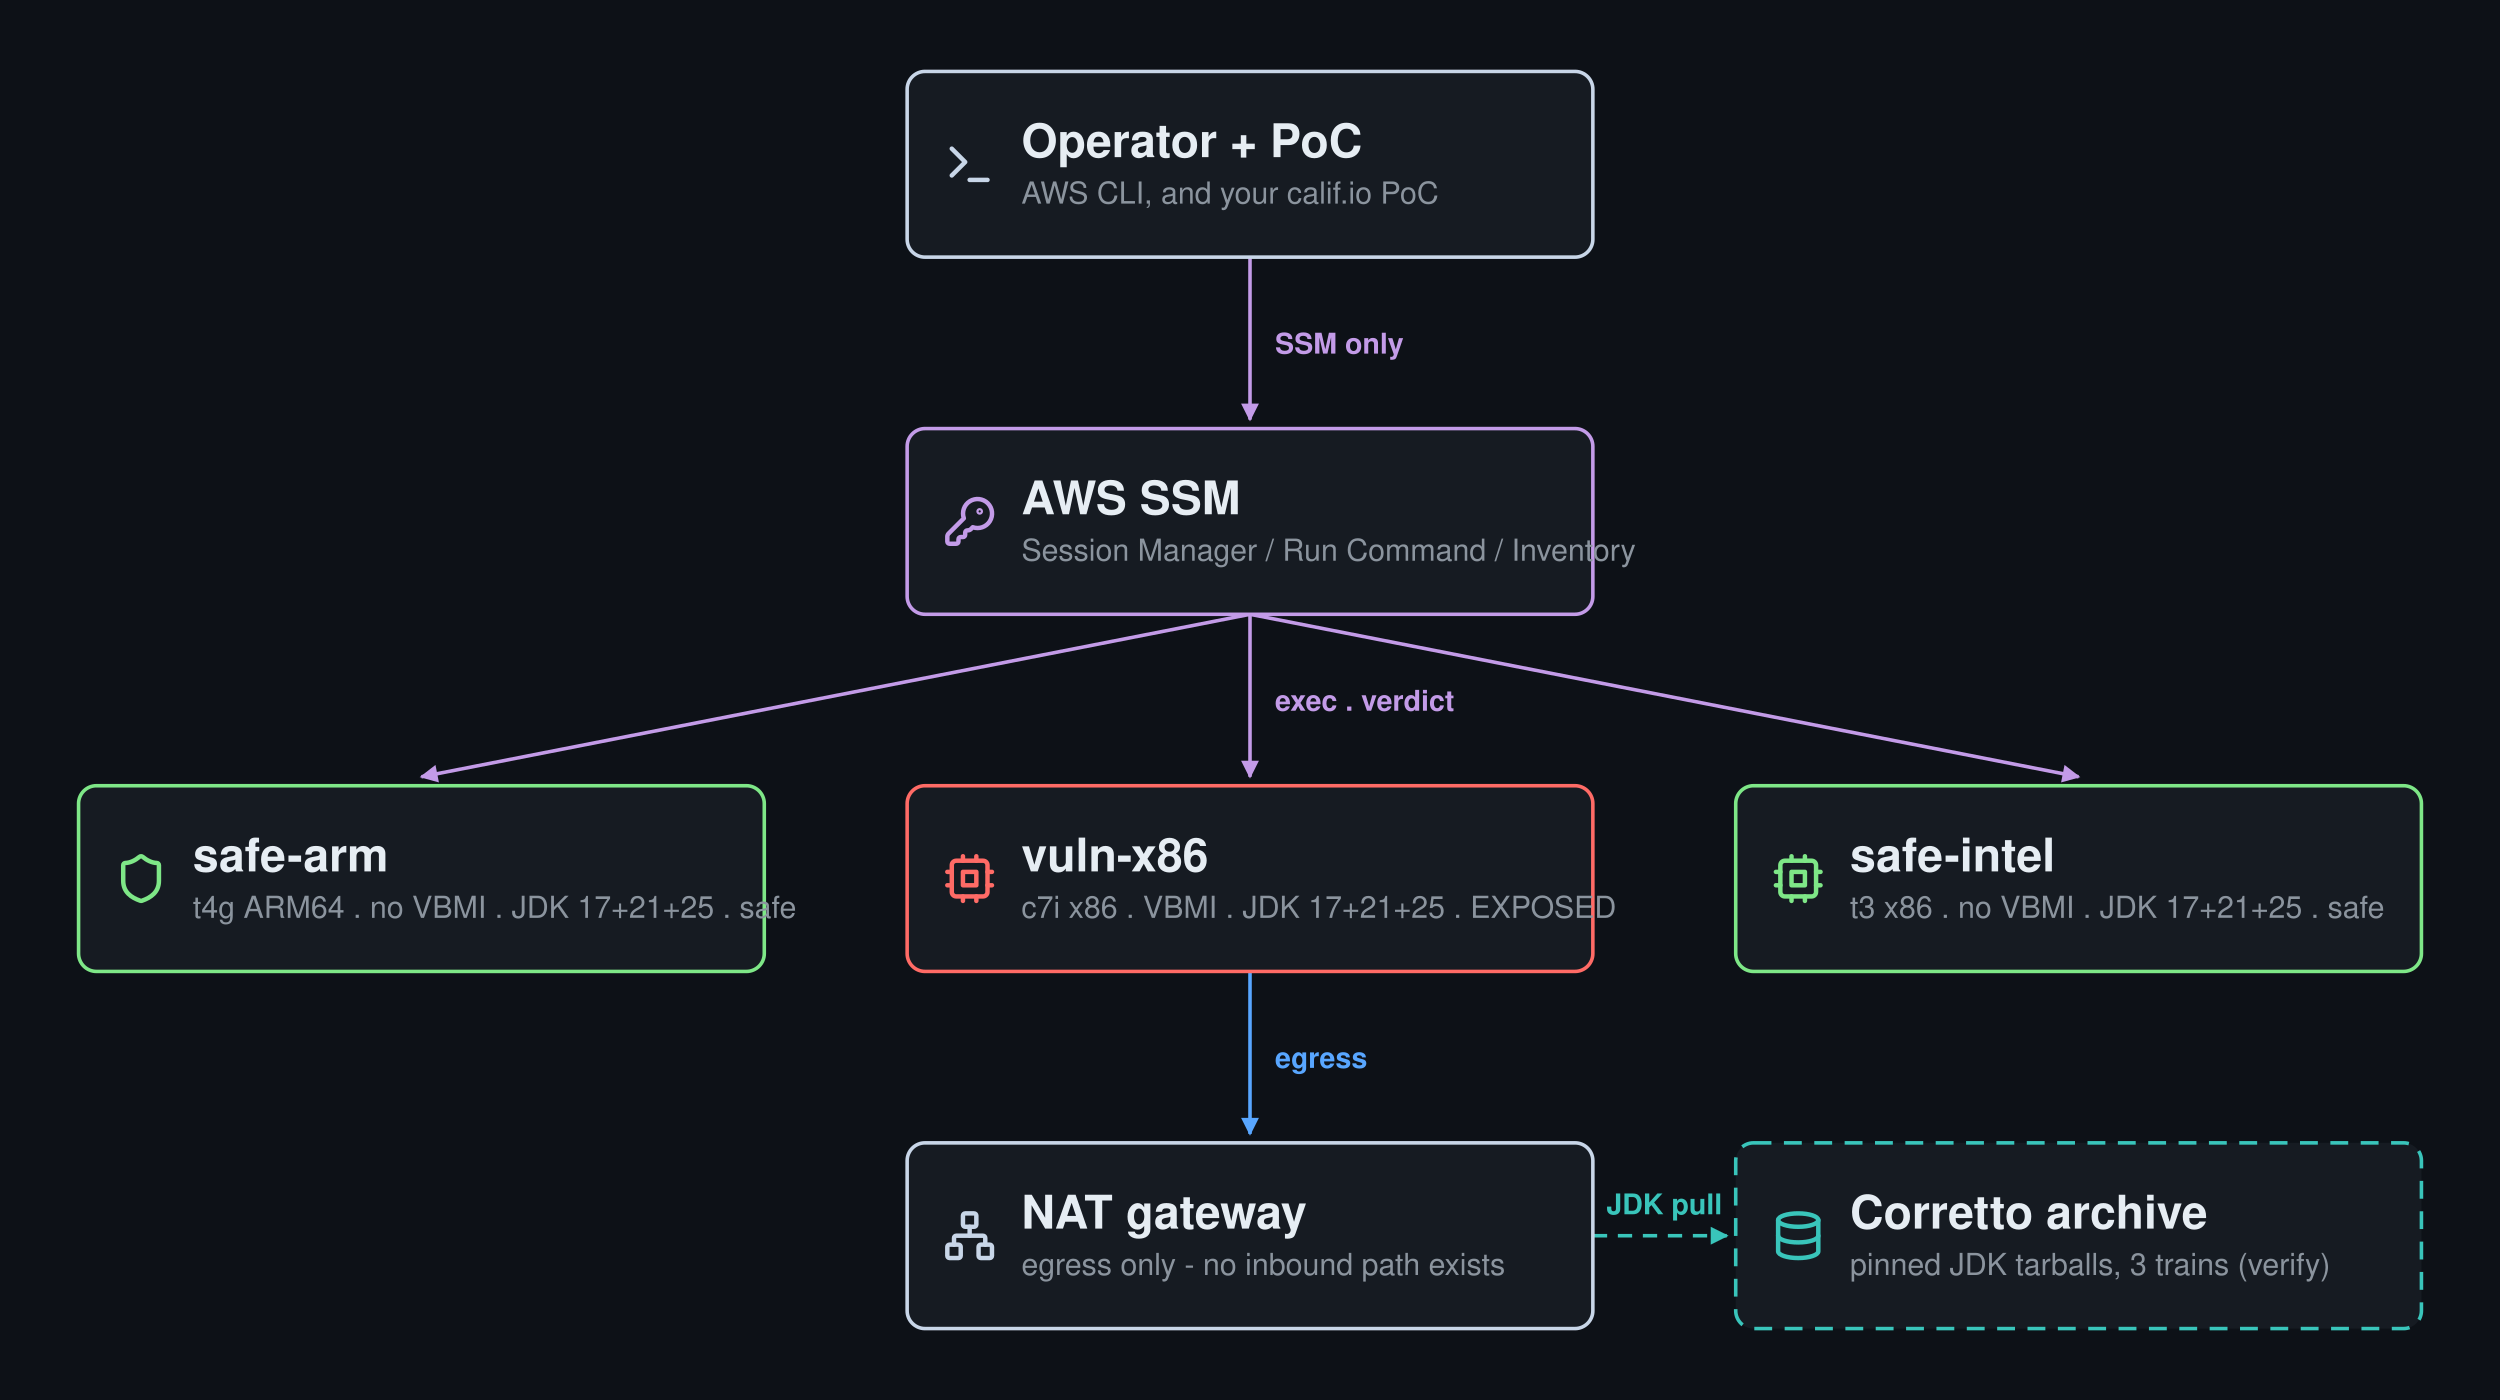
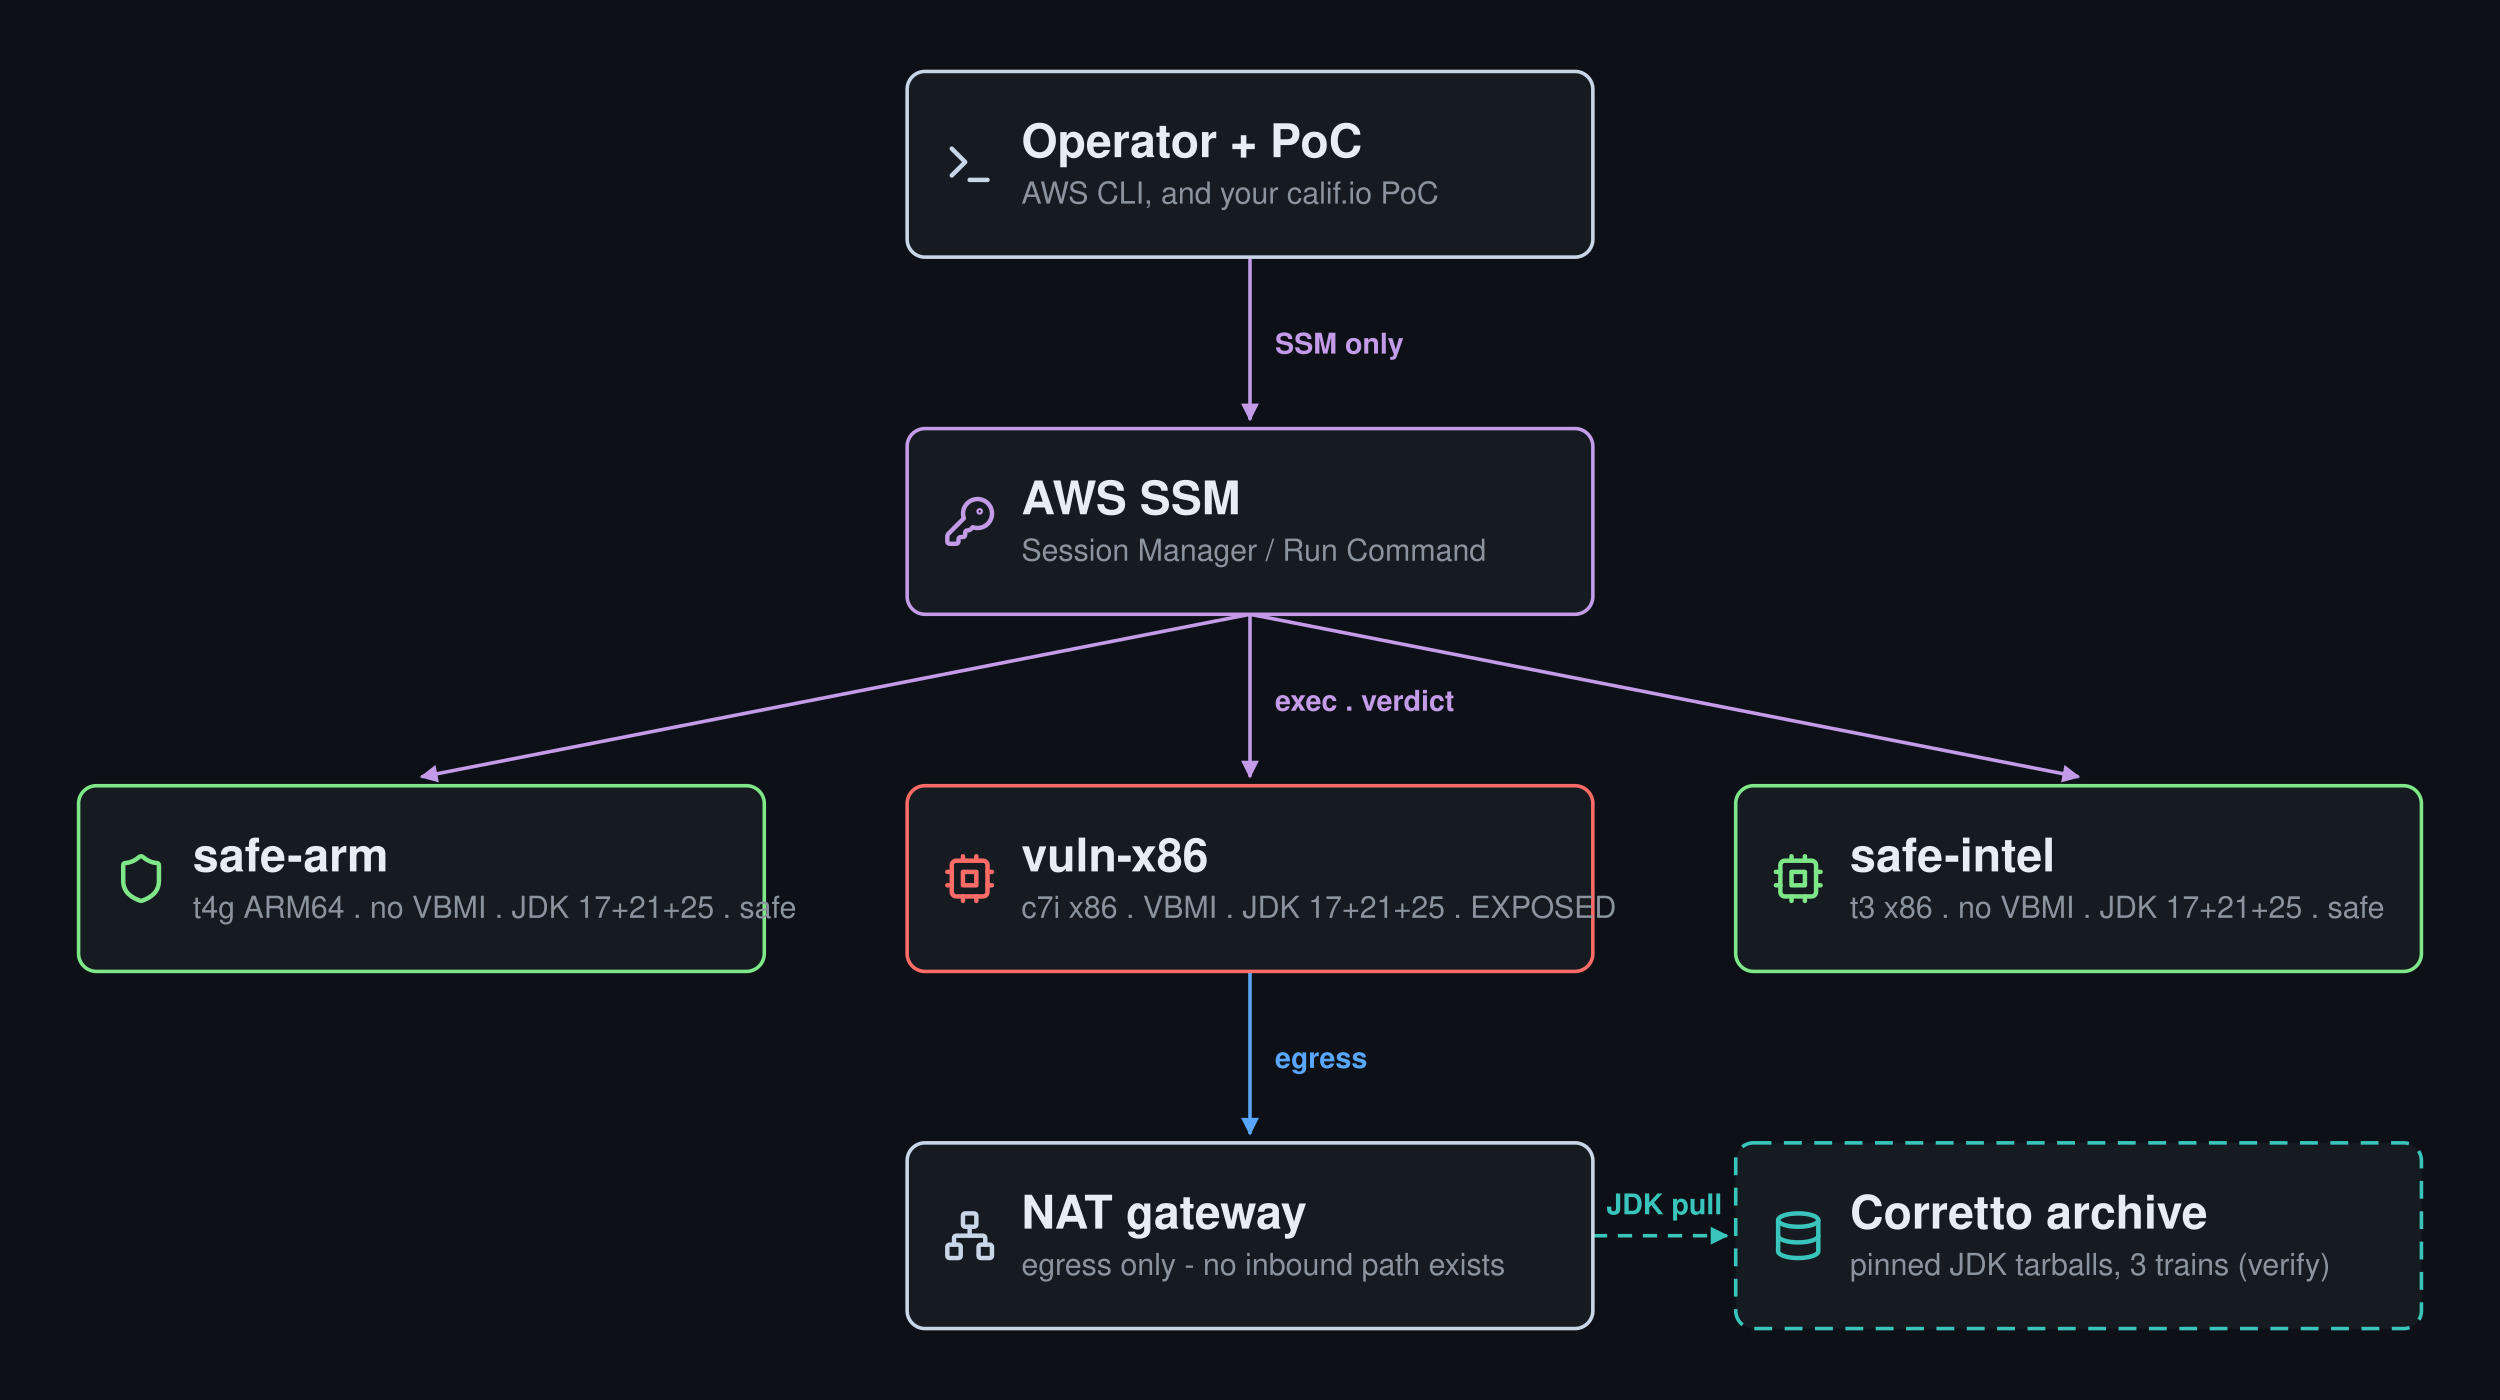
- <svg xmlns="http://www.w3.org/2000/svg" width="1400" height="784" viewBox="0 0 1400 784" role="img" aria-label="The operator, running the AWS CLI and the public calif.io proof of concept, reaches the lab only through AWS SSM - Session Manager, Run Command and Inventory - because the nodes have no inbound network path. SSM drives three nodes in private subnets, and every node installs all three affected Java trains at once (Corretto 17.0.13, 21.0.13 and 25.0.5), so the detector must judge every installed JDK. One node is EXPOSED: vuln-x86, a c7i x86 instance with the AVX-512 VBMI instruction the vulnerable intrinsic needs, so all three of its JDKs are exposed. The other two run the same three vulnerable JDKs but are immune because neither has AVX-512 VBMI: safe-arm, a t4g Graviton ARM64 instance, and safe-intel, a t3 x86 instance. There is no pre-patched node; patch.sh upgrades all three trains on a node live to flip it from EXPOSED to not exposed. The nodes egress through a NAT gateway to pull pinned JDK tarballs from the Amazon Corretto archive, and each publishes its verdict to SSM Inventory.">
+ <svg xmlns="http://www.w3.org/2000/svg" width="1400" height="784" viewBox="0 0 1400 784" role="img" aria-label="The operator, running the AWS CLI and the public calif.io proof of concept, reaches the lab only through AWS SSM - Session Manager and Run Command - because the nodes have no inbound network path. SSM drives three nodes in private subnets, and every node installs all three affected Java trains at once (Corretto 17.0.13, 21.0.13 and 25.0.5), so the detector must judge every installed JDK. One node is EXPOSED: vuln-x86, a c7i x86 instance with the AVX-512 VBMI instruction the vulnerable intrinsic needs, so all three of its JDKs are exposed. The other two run the same three vulnerable JDKs but are immune because neither has AVX-512 VBMI: safe-arm, a t4g Graviton ARM64 instance, and safe-intel, a t3 x86 instance. There is no pre-patched node; patch.sh upgrades all three trains on a node live to flip it from EXPOSED to not exposed. The nodes egress through a NAT gateway to pull pinned JDK tarballs from the Amazon Corretto archive.">
  <defs>
    <marker id="a_e_in" viewBox="0 0 10 10" refX="9" refY="5" markerWidth="5" markerHeight="5" orient="auto-start-reverse">
      <path d="M0,0 L10,5 L0,10 z" fill="#c39be8" />
    </marker>
    <marker id="a_e_vuln" viewBox="0 0 10 10" refX="9" refY="5" markerWidth="5" markerHeight="5" orient="auto-start-reverse">
      <path d="M0,0 L10,5 L0,10 z" fill="#c39be8" />
    </marker>
    <marker id="a_e_arm" viewBox="0 0 10 10" refX="9" refY="5" markerWidth="5" markerHeight="5" orient="auto-start-reverse">
      <path d="M0,0 L10,5 L0,10 z" fill="#c39be8" />
    </marker>
    <marker id="a_e_intel" viewBox="0 0 10 10" refX="9" refY="5" markerWidth="5" markerHeight="5" orient="auto-start-reverse">
      <path d="M0,0 L10,5 L0,10 z" fill="#c39be8" />
    </marker>
    <marker id="a_e_eg" viewBox="0 0 10 10" refX="9" refY="5" markerWidth="5" markerHeight="5" orient="auto-start-reverse">
      <path d="M0,0 L10,5 L0,10 z" fill="#58a6ff" />
    </marker>
    <marker id="a_e_dl" viewBox="0 0 10 10" refX="9" refY="5" markerWidth="5" markerHeight="5" orient="auto-start-reverse">
      <path d="M0,0 L10,5 L0,10 z" fill="#39c5bb" />
    </marker>
  </defs>
  <rect width="1400" height="784" fill="#0d1117" />
  <path d="M700.0,144 V235" fill="none" stroke="#c39be8" stroke-width="2" marker-end="url(#a_e_in)" />
  <text x="714.0" y="198.0" text-anchor="start" font-family="-apple-system, BlinkMacSystemFont, Segoe UI, Helvetica, Arial, sans-serif" font-size="16" font-weight="600" fill="#c39be8" stroke="#0d1117" stroke-width="6" paint-order="stroke">SSM only</text>
  <path d="M700.0,344 V435" fill="none" stroke="#c39be8" stroke-width="2" marker-end="url(#a_e_vuln)" />
  <text x="714.0" y="398.0" text-anchor="start" font-family="-apple-system, BlinkMacSystemFont, Segoe UI, Helvetica, Arial, sans-serif" font-size="16" font-weight="600" fill="#c39be8" stroke="#0d1117" stroke-width="6" paint-order="stroke">exec . verdict</text>
  <path d="M700.0,344 L236.0,435" fill="none" stroke="#c39be8" stroke-width="2" marker-end="url(#a_e_arm)" />
  <path d="M700.0,344 L1164.0,435" fill="none" stroke="#c39be8" stroke-width="2" marker-end="url(#a_e_intel)" />
  <path d="M700.0,544 V635" fill="none" stroke="#58a6ff" stroke-width="2" marker-end="url(#a_e_eg)" />
  <text x="714.0" y="598.0" text-anchor="start" font-family="-apple-system, BlinkMacSystemFont, Segoe UI, Helvetica, Arial, sans-serif" font-size="16" font-weight="600" fill="#58a6ff" stroke="#0d1117" stroke-width="6" paint-order="stroke">egress</text>
  <path d="M892,692.0 H967" fill="none" stroke="#39c5bb" stroke-width="2" stroke-dasharray="8 6" marker-end="url(#a_e_dl)" />
  <text x="932.0" y="680.0" text-anchor="middle" font-family="-apple-system, BlinkMacSystemFont, Segoe UI, Helvetica, Arial, sans-serif" font-size="16" font-weight="600" fill="#39c5bb" stroke="#0d1117" stroke-width="6" paint-order="stroke">JDK pull</text>
  <rect x="508" y="40" width="384" height="104" rx="10" ry="10" fill="#161b22" stroke="#c8d6e8" stroke-width="2" />
  <g transform="translate(528,77.0) scale(1.25)" fill="none" stroke="#c8d6e8" stroke-width="2" stroke-linecap="round" stroke-linejoin="round">
    <polyline points="4 17 10 11 4 5" />
    <line x1="12" x2="20" y1="19" y2="19" />
  </g>
  <text x="572.0" y="88.0" font-family="-apple-system, BlinkMacSystemFont, Segoe UI, Helvetica, Arial, sans-serif" font-size="26" font-weight="600" fill="#e6edf3">Operator + PoC</text>
  <text x="572.0" y="114.0" font-family="-apple-system, BlinkMacSystemFont, Segoe UI, Helvetica, Arial, sans-serif" font-size="17" fill="#8b949e">AWS CLI, and your calif.io PoC</text>
  <rect x="508" y="240" width="384" height="104" rx="10" ry="10" fill="#161b22" stroke="#c39be8" stroke-width="2" />
  <g transform="translate(528,277.0) scale(1.25)" fill="none" stroke="#c39be8" stroke-width="2" stroke-linecap="round" stroke-linejoin="round">
    <path d="M2.586 17.414A2 2 0 0 0 2 18.828V21a1 1 0 0 0 1 1h3a1 1 0 0 0 1-1v-1a1 1 0 0 1 1-1h1a1 1 0 0 0 1-1v-1a1 1 0 0 1 1-1h.172a2 2 0 0 0 1.414-.586l.814-.814a6.5 6.5 0 1 0-4-4z" />
    <circle cx="16.5" cy="7.5" r=".5" />
  </g>
  <text x="572.0" y="288.0" font-family="-apple-system, BlinkMacSystemFont, Segoe UI, Helvetica, Arial, sans-serif" font-size="26" font-weight="600" fill="#e6edf3">AWS SSM</text>
-   <text x="572.0" y="314.0" font-family="-apple-system, BlinkMacSystemFont, Segoe UI, Helvetica, Arial, sans-serif" font-size="17" fill="#8b949e">Session Manager / Run Command / Inventory</text>
+   <text x="572.0" y="314.0" font-family="-apple-system, BlinkMacSystemFont, Segoe UI, Helvetica, Arial, sans-serif" font-size="17" fill="#8b949e">Session Manager / Run Command</text>
  <rect x="508" y="440" width="384" height="104" rx="10" ry="10" fill="#161b22" stroke="#ff6b66" stroke-width="2" />
  <g transform="translate(528,477.0) scale(1.25)" fill="none" stroke="#ff6b66" stroke-width="2" stroke-linecap="round" stroke-linejoin="round">
    <rect x="4" y="4" width="16" height="16" rx="2" />
    <rect x="9" y="9" width="6" height="6" />
    <path d="M15 2v2" />
    <path d="M15 20v2" />
    <path d="M2 15h2" />
    <path d="M2 9h2" />
    <path d="M20 15h2" />
    <path d="M20 9h2" />
    <path d="M9 2v2" />
    <path d="M9 20v2" />
  </g>
  <text x="572.0" y="488.0" font-family="-apple-system, BlinkMacSystemFont, Segoe UI, Helvetica, Arial, sans-serif" font-size="26" font-weight="600" fill="#e6edf3">vuln-x86</text>
  <text x="572.0" y="514.0" font-family="-apple-system, BlinkMacSystemFont, Segoe UI, Helvetica, Arial, sans-serif" font-size="17" fill="#8b949e">c7i x86 . VBMI . JDK 17+21+25 . EXPOSED</text>
  <rect x="44" y="440" width="384" height="104" rx="10" ry="10" fill="#161b22" stroke="#7ee787" stroke-width="2" />
  <g transform="translate(64,477.0) scale(1.25)" fill="none" stroke="#7ee787" stroke-width="2" stroke-linecap="round" stroke-linejoin="round">
    <path d="M20 13c0 5-3.5 7.5-7.66 8.95a1 1 0 0 1-.67-.01C7.5 20.5 4 18 4 13V6a1 1 0 0 1 1-1c2 0 4.5-1.2 6.24-2.72a1.17 1.17 0 0 1 1.52 0C14.51 3.81 17 5 19 5a1 1 0 0 1 1 1z" />
  </g>
  <text x="108.0" y="488.0" font-family="-apple-system, BlinkMacSystemFont, Segoe UI, Helvetica, Arial, sans-serif" font-size="26" font-weight="600" fill="#e6edf3">safe-arm</text>
  <text x="108.0" y="514.0" font-family="-apple-system, BlinkMacSystemFont, Segoe UI, Helvetica, Arial, sans-serif" font-size="17" fill="#8b949e">t4g ARM64 . no VBMI . JDK 17+21+25 . safe</text>
  <rect x="972" y="440" width="384" height="104" rx="10" ry="10" fill="#161b22" stroke="#7ee787" stroke-width="2" />
  <g transform="translate(992,477.0) scale(1.25)" fill="none" stroke="#7ee787" stroke-width="2" stroke-linecap="round" stroke-linejoin="round">
    <rect x="4" y="4" width="16" height="16" rx="2" />
    <rect x="9" y="9" width="6" height="6" />
    <path d="M15 2v2" />
    <path d="M15 20v2" />
    <path d="M2 15h2" />
    <path d="M2 9h2" />
    <path d="M20 15h2" />
    <path d="M20 9h2" />
    <path d="M9 2v2" />
    <path d="M9 20v2" />
  </g>
  <text x="1036.0" y="488.0" font-family="-apple-system, BlinkMacSystemFont, Segoe UI, Helvetica, Arial, sans-serif" font-size="26" font-weight="600" fill="#e6edf3">safe-intel</text>
  <text x="1036.0" y="514.0" font-family="-apple-system, BlinkMacSystemFont, Segoe UI, Helvetica, Arial, sans-serif" font-size="17" fill="#8b949e">t3 x86 . no VBMI . JDK 17+21+25 . safe</text>
  <rect x="508" y="640" width="384" height="104" rx="10" ry="10" fill="#161b22" stroke="#c8d6e8" stroke-width="2" />
  <g transform="translate(528,677.0) scale(1.25)" fill="none" stroke="#c8d6e8" stroke-width="2" stroke-linecap="round" stroke-linejoin="round">
    <rect x="16" y="16" width="6" height="6" rx="1" />
    <rect x="2" y="16" width="6" height="6" rx="1" />
    <rect x="9" y="2" width="6" height="6" rx="1" />
    <path d="M5 16v-3a1 1 0 0 1 1-1h12a1 1 0 0 1 1 1v3" />
    <path d="M12 12V8" />
  </g>
  <text x="572.0" y="688.0" font-family="-apple-system, BlinkMacSystemFont, Segoe UI, Helvetica, Arial, sans-serif" font-size="26" font-weight="600" fill="#e6edf3">NAT gateway</text>
  <text x="572.0" y="714.0" font-family="-apple-system, BlinkMacSystemFont, Segoe UI, Helvetica, Arial, sans-serif" font-size="17" fill="#8b949e">egress only - no inbound path exists</text>
  <rect x="972" y="640" width="384" height="104" rx="10" ry="10" fill="#161b22" stroke="#39c5bb" stroke-width="2" stroke-dasharray="10 7" />
  <g transform="translate(992,677.0) scale(1.25)" fill="none" stroke="#39c5bb" stroke-width="2" stroke-linecap="round" stroke-linejoin="round">
    <ellipse cx="12" cy="5" rx="9" ry="3" />
    <path d="M3 5V19A9 3 0 0 0 21 19V5" />
    <path d="M3 12A9 3 0 0 0 21 12" />
  </g>
  <text x="1036.0" y="688.0" font-family="-apple-system, BlinkMacSystemFont, Segoe UI, Helvetica, Arial, sans-serif" font-size="26" font-weight="600" fill="#e6edf3">Corretto archive</text>
  <text x="1036.0" y="714.0" font-family="-apple-system, BlinkMacSystemFont, Segoe UI, Helvetica, Arial, sans-serif" font-size="17" fill="#8b949e">pinned JDK tarballs, 3 trains (verify)</text>
</svg>
